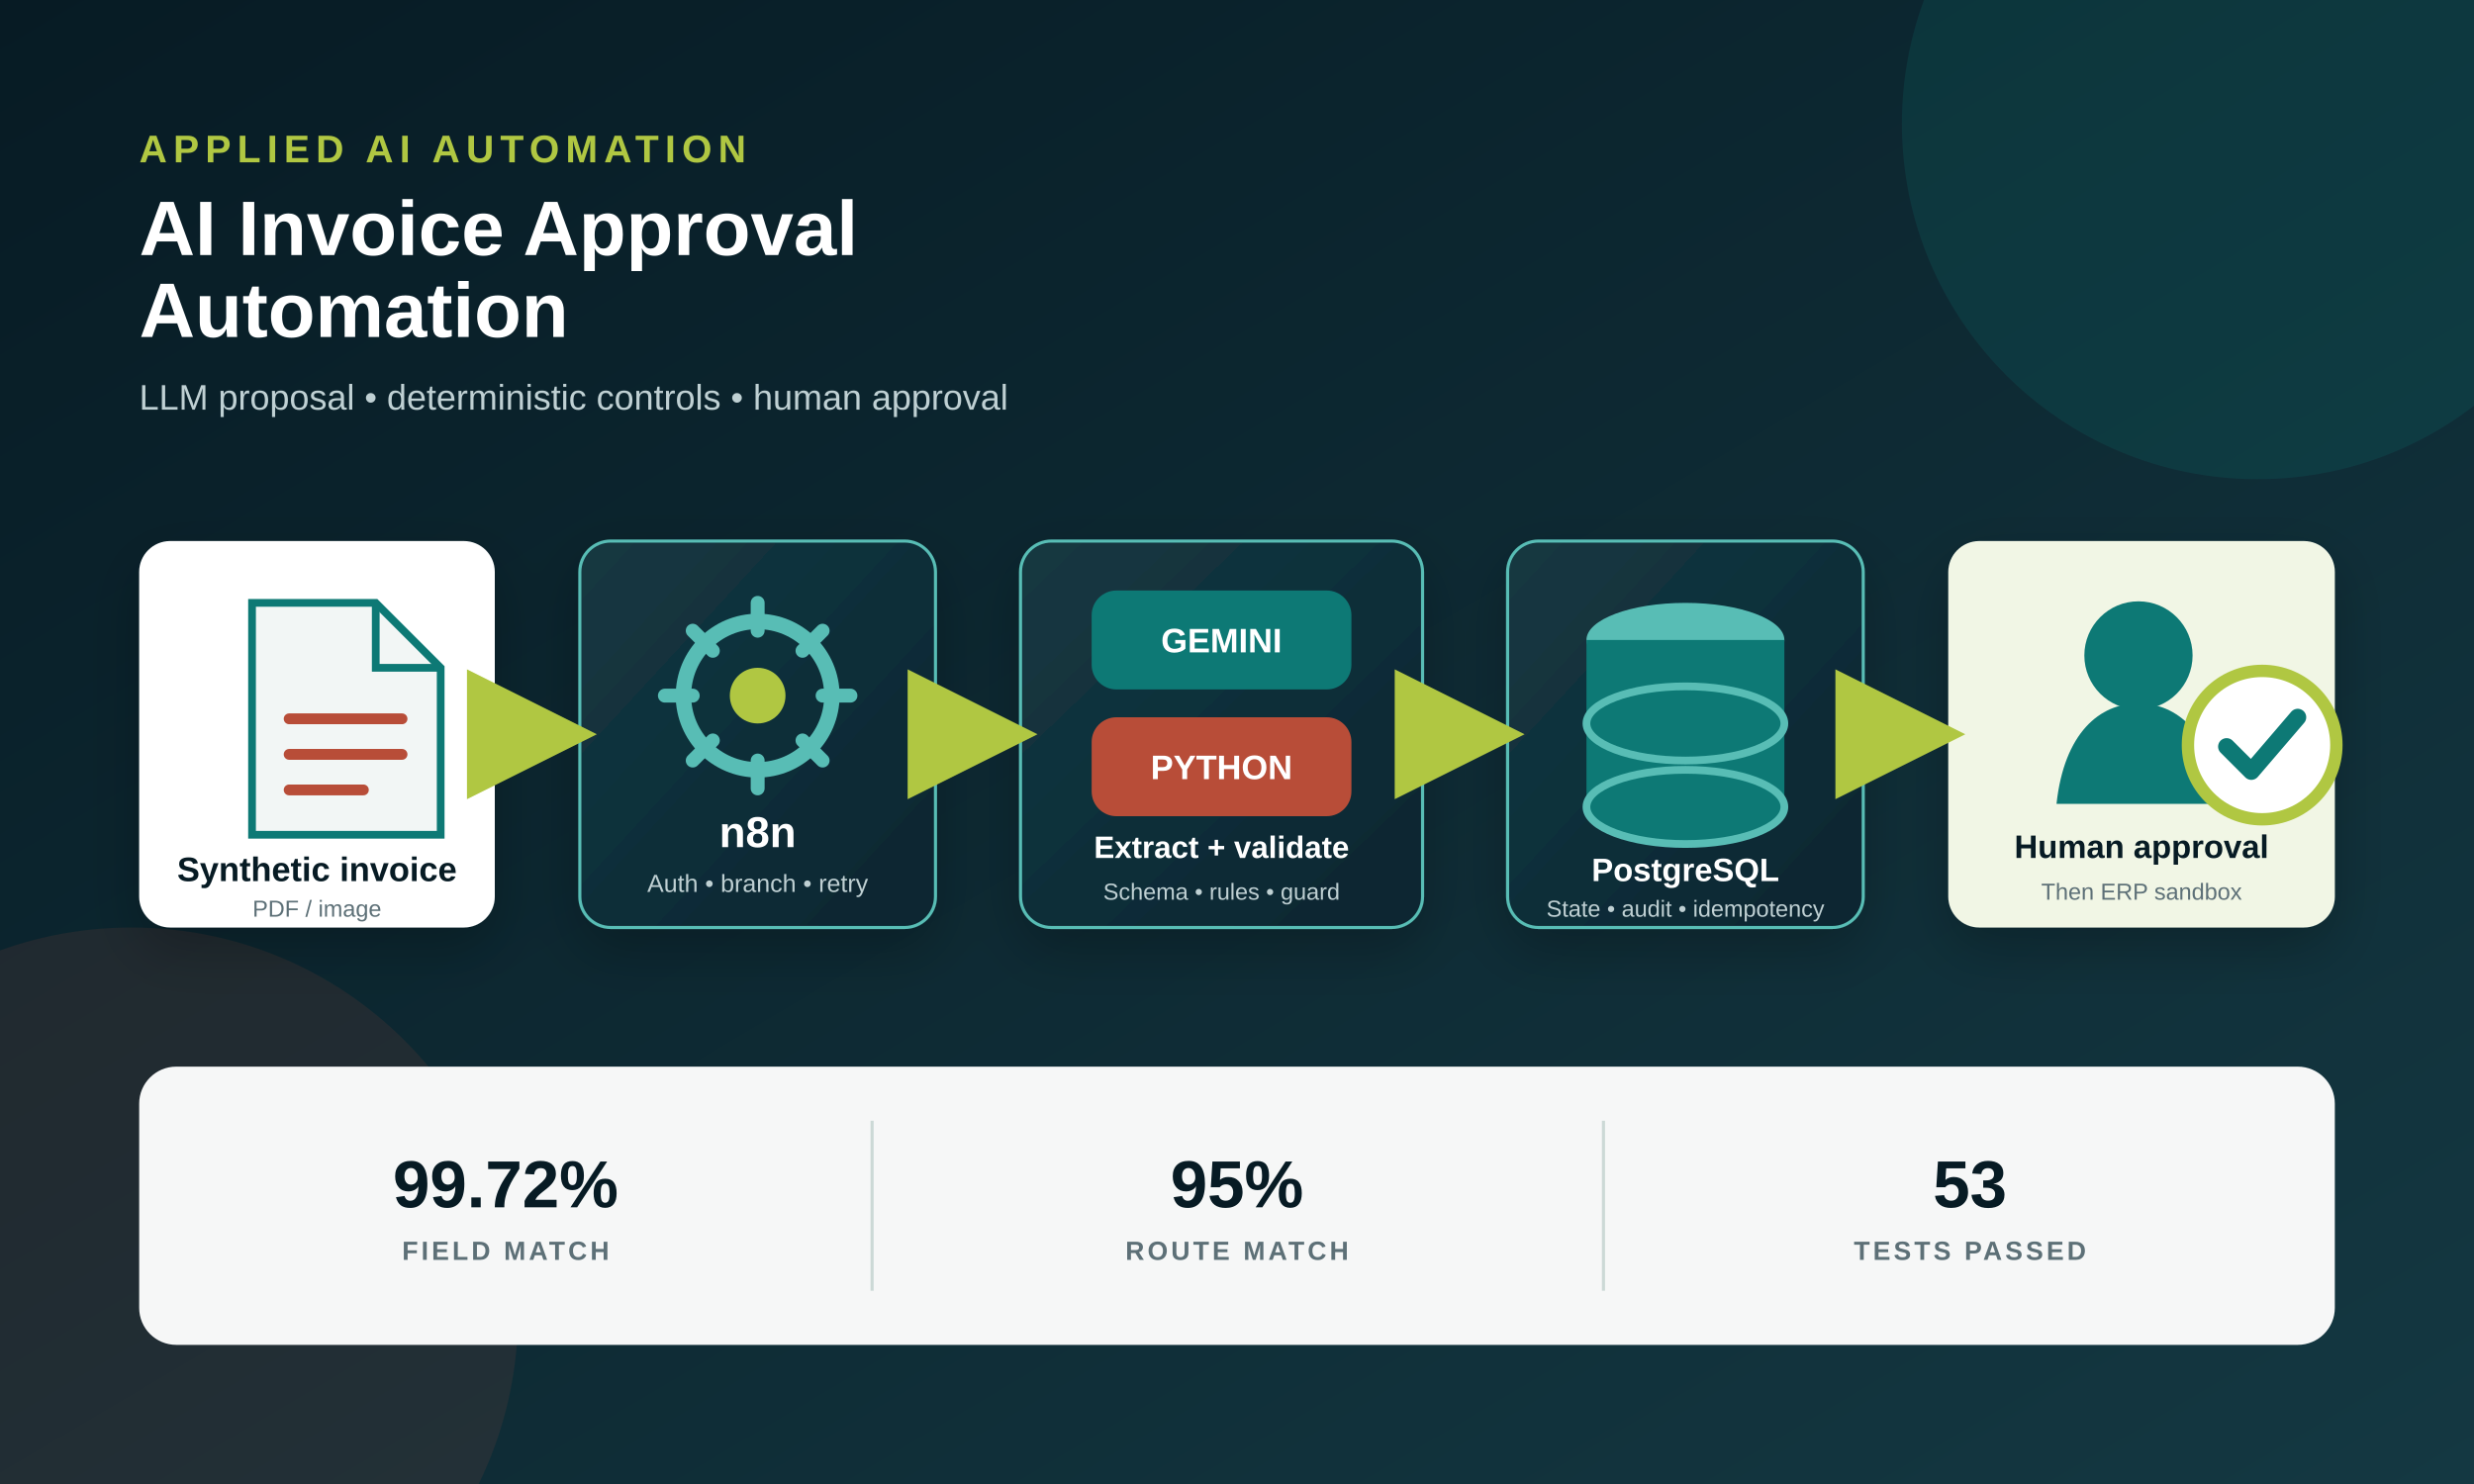
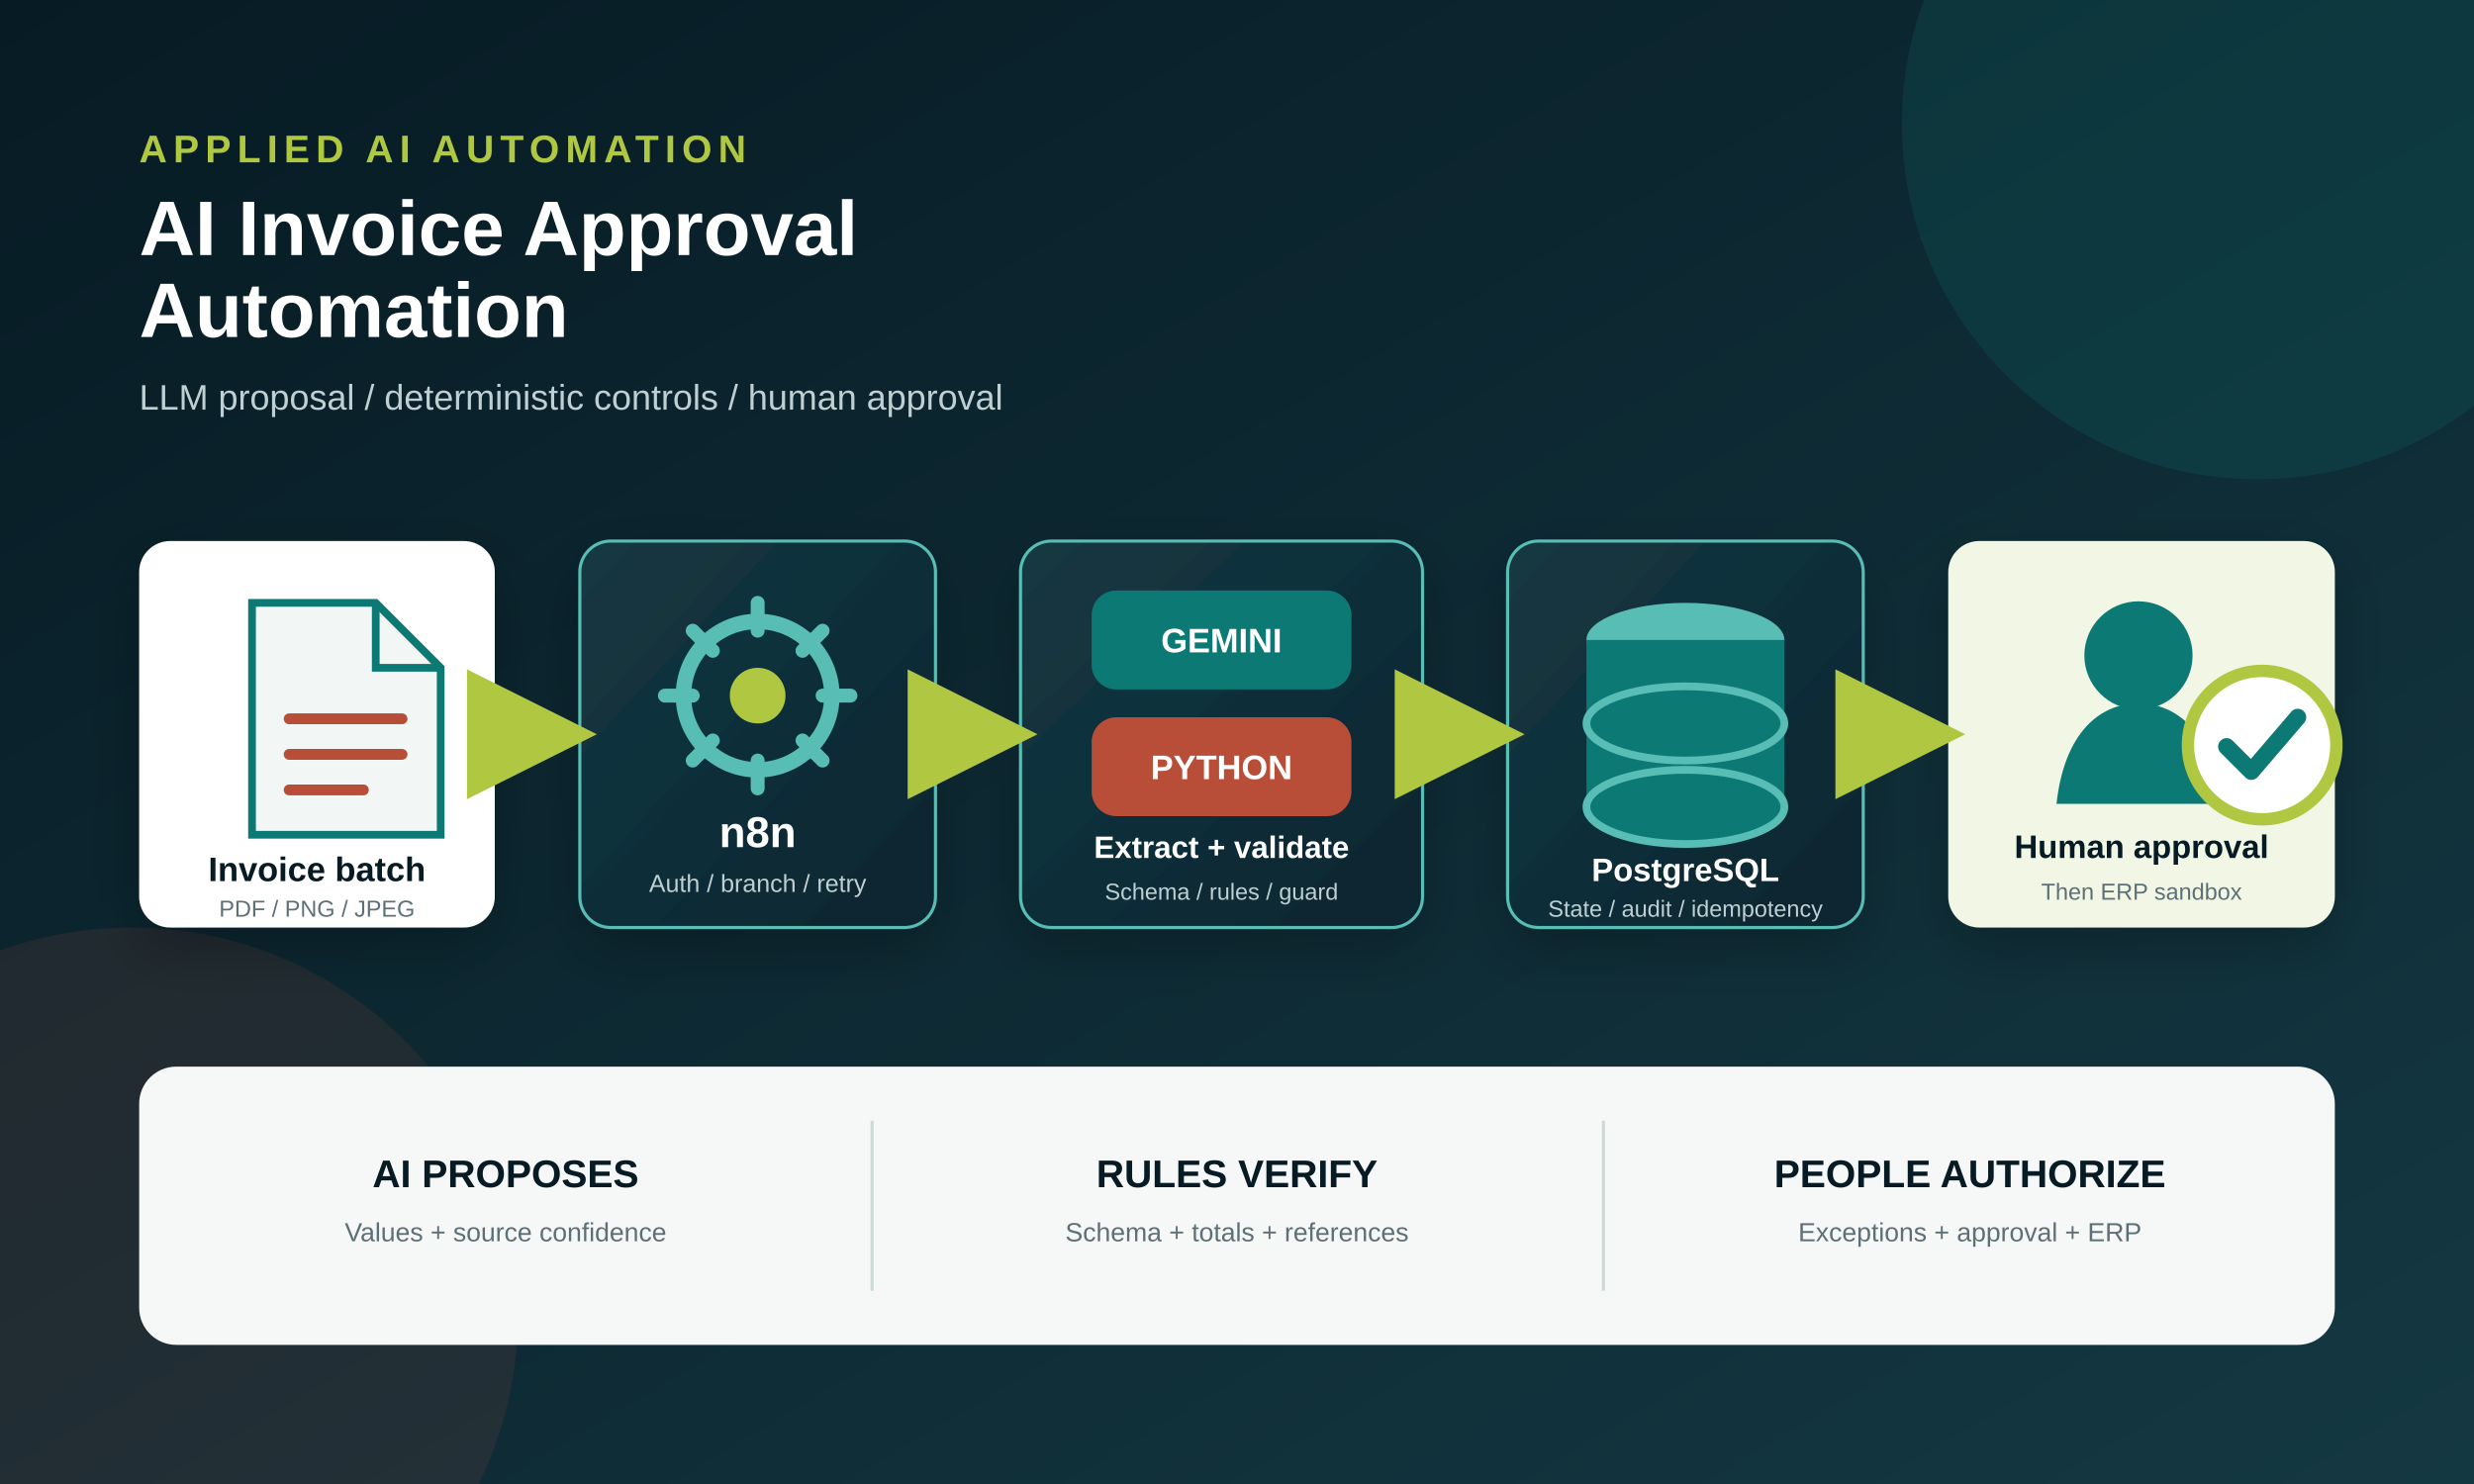
<svg xmlns="http://www.w3.org/2000/svg" width="1600" height="960" viewBox="0 0 1600 960" role="img" aria-labelledby="title desc">
  <defs>
    <linearGradient id="background" x1="0" y1="0" x2="1" y2="1">
      <stop offset="0" stop-color="#071b24" />
      <stop offset="1" stop-color="#143842" />
    </linearGradient>
    <linearGradient id="panel" x1="0" y1="0" x2="1" y2="1">
      <stop offset="0" stop-color="#143842" />
      <stop offset="1" stop-color="#0b2530" />
    </linearGradient>
    <filter id="shadow" x="-20%" y="-20%" width="140%" height="140%">
      <feDropShadow dx="0" dy="14" stdDeviation="18" flood-color="#000000" flood-opacity="0.24" />
    </filter>
    <marker id="arrow" markerWidth="12" markerHeight="12" refX="9" refY="6" orient="auto">
      <path d="M0,0 L12,6 L0,12 Z" fill="#b0c742" />
    </marker>
  </defs>
  <rect width="1600" height="960" fill="url(#background)" />
  <circle cx="1460" cy="80" r="230" fill="#0d7975" opacity="0.18" />
  <circle cx="85" cy="850" r="250" fill="#b84d38" opacity="0.12" />
  <text x="90" y="105" fill="#b0c742" font-family="Segoe UI, Arial, sans-serif" font-size="25" font-weight="700" letter-spacing="4">APPLIED AI AUTOMATION</text>
  <text x="90" y="165" fill="#ffffff" font-family="Segoe UI, Arial, sans-serif" font-size="50" font-weight="750">AI Invoice Approval</text>
  <text x="90" y="218" fill="#ffffff" font-family="Segoe UI, Arial, sans-serif" font-size="50" font-weight="750">Automation</text>
-   <text x="90" y="265" fill="#bfd0d3" font-family="Segoe UI, Arial, sans-serif" font-size="23">LLM proposal • deterministic controls • human approval</text>
+   <text x="90" y="265" fill="#bfd0d3" font-family="Segoe UI, Arial, sans-serif" font-size="23">LLM proposal / deterministic controls / human approval</text>
  <g filter="url(#shadow)">
    <rect x="90" y="350" width="230" height="250" rx="20" fill="#ffffff" />
    <rect x="375" y="350" width="230" height="250" rx="20" fill="url(#panel)" stroke="#58bdb5" stroke-width="2" />
    <rect x="660" y="350" width="260" height="250" rx="20" fill="url(#panel)" stroke="#58bdb5" stroke-width="2" />
    <rect x="975" y="350" width="230" height="250" rx="20" fill="url(#panel)" stroke="#58bdb5" stroke-width="2" />
    <rect x="1260" y="350" width="250" height="250" rx="20" fill="#f1f6e5" />
  </g>
  <path d="M320 475 H365" stroke="#b0c742" stroke-width="7" marker-end="url(#arrow)" />
  <path d="M605 475 H650" stroke="#b0c742" stroke-width="7" marker-end="url(#arrow)" />
  <path d="M920 475 H965" stroke="#b0c742" stroke-width="7" marker-end="url(#arrow)" />
  <path d="M1205 475 H1250" stroke="#b0c742" stroke-width="7" marker-end="url(#arrow)" />
  <g transform="translate(145 390)">
    <path d="M18 0 H98 L140 42 V150 H18 Z" fill="#f2f6f5" stroke="#0d7975" stroke-width="5" />
    <path d="M98 0 V42 H140" fill="none" stroke="#0d7975" stroke-width="5" />
    <path d="M42 75 H115 M42 98 H115 M42 121 H90" stroke="#b84d38" stroke-width="7" stroke-linecap="round" />
  </g>
-   <text x="205" y="570" text-anchor="middle" fill="#071b24" font-family="Segoe UI, Arial, sans-serif" font-size="22" font-weight="750">Synthetic invoice</text>
-   <text x="205" y="593" text-anchor="middle" fill="#5d7077" font-family="Segoe UI, Arial, sans-serif" font-size="15">PDF / image</text>
+   <text x="205" y="570" text-anchor="middle" fill="#071b24" font-family="Segoe UI, Arial, sans-serif" font-size="22" font-weight="750">Invoice batch</text>
+   <text x="205" y="593" text-anchor="middle" fill="#5d7077" font-family="Segoe UI, Arial, sans-serif" font-size="15">PDF / PNG / JPEG</text>
  <g transform="translate(438 390)">
    <circle cx="52" cy="60" r="48" fill="none" stroke="#58bdb5" stroke-width="10" />
    <circle cx="52" cy="60" r="18" fill="#b0c742" />
    <path d="M52 0 V18 M52 102 V120 M-8 60 H10 M94 60 H112 M10 18 L23 31 M81 89 L94 102 M10 102 L23 89 M81 31 L94 18" stroke="#58bdb5" stroke-width="9" stroke-linecap="round" />
  </g>
  <text x="490" y="548" text-anchor="middle" fill="#ffffff" font-family="Segoe UI, Arial, sans-serif" font-size="28" font-weight="750">n8n</text>
-   <text x="490" y="577" text-anchor="middle" fill="#bfd0d3" font-family="Segoe UI, Arial, sans-serif" font-size="16">Auth • branch • retry</text>
+   <text x="490" y="577" text-anchor="middle" fill="#bfd0d3" font-family="Segoe UI, Arial, sans-serif" font-size="16">Auth / branch / retry</text>
  <g transform="translate(706 382)">
    <rect x="0" y="0" width="168" height="64" rx="16" fill="#0d7975" />
    <text x="84" y="40" text-anchor="middle" fill="#ffffff" font-family="Segoe UI, Arial, sans-serif" font-size="22" font-weight="750">GEMINI</text>
    <rect x="0" y="82" width="168" height="64" rx="16" fill="#b84d38" />
    <text x="84" y="122" text-anchor="middle" fill="#ffffff" font-family="Segoe UI, Arial, sans-serif" font-size="22" font-weight="750">PYTHON</text>
  </g>
  <text x="790" y="555" text-anchor="middle" fill="#ffffff" font-family="Segoe UI, Arial, sans-serif" font-size="20" font-weight="750">Extract + validate</text>
-   <text x="790" y="582" text-anchor="middle" fill="#bfd0d3" font-family="Segoe UI, Arial, sans-serif" font-size="15">Schema • rules • guard</text>
+   <text x="790" y="582" text-anchor="middle" fill="#bfd0d3" font-family="Segoe UI, Arial, sans-serif" font-size="15">Schema / rules / guard</text>
  <g transform="translate(1022 390)">
    <ellipse cx="68" cy="24" rx="64" ry="24" fill="#58bdb5" />
    <path d="M4 24 V132 C4 146 33 158 68 158 C103 158 132 146 132 132 V24" fill="#0d7975" />
    <ellipse cx="68" cy="78" rx="64" ry="24" fill="none" stroke="#58bdb5" stroke-width="5" />
    <ellipse cx="68" cy="132" rx="64" ry="24" fill="none" stroke="#58bdb5" stroke-width="5" />
  </g>
  <text x="1090" y="570" text-anchor="middle" fill="#ffffff" font-family="Segoe UI, Arial, sans-serif" font-size="21" font-weight="750">PostgreSQL</text>
-   <text x="1090" y="593" text-anchor="middle" fill="#bfd0d3" font-family="Segoe UI, Arial, sans-serif" font-size="15">State • audit • idempotency</text>
+   <text x="1090" y="593" text-anchor="middle" fill="#bfd0d3" font-family="Segoe UI, Arial, sans-serif" font-size="15">State / audit / idempotency</text>
  <g transform="translate(1305 382)">
    <circle cx="78" cy="42" r="35" fill="#0d7975" />
    <path d="M25 138 C30 92 53 73 78 73 C103 73 126 92 131 138" fill="#0d7975" />
    <circle cx="158" cy="100" r="48" fill="#ffffff" stroke="#b0c742" stroke-width="8" />
    <path d="M135 101 L151 117 L181 82" fill="none" stroke="#0d7975" stroke-width="11" stroke-linecap="round" stroke-linejoin="round" />
  </g>
  <text x="1385" y="555" text-anchor="middle" fill="#071b24" font-family="Segoe UI, Arial, sans-serif" font-size="21" font-weight="750">Human approval</text>
  <text x="1385" y="582" text-anchor="middle" fill="#5d7077" font-family="Segoe UI, Arial, sans-serif" font-size="15">Then ERP sandbox</text>
  <g transform="translate(90 690)">
    <rect width="1420" height="180" rx="24" fill="#ffffff" opacity="0.96" />
    <line x1="474" y1="35" x2="474" y2="145" stroke="#ccd9d6" stroke-width="2" />
    <line x1="947" y1="35" x2="947" y2="145" stroke="#ccd9d6" stroke-width="2" />
-     <text x="237" y="91" text-anchor="middle" fill="#071b24" font-family="Segoe UI, Arial, sans-serif" font-size="43" font-weight="800">99.72%</text>
-     <text x="237" y="125" text-anchor="middle" fill="#5d7077" font-family="Segoe UI, Arial, sans-serif" font-size="17" font-weight="700" letter-spacing="2">FIELD MATCH</text>
-     <text x="710" y="91" text-anchor="middle" fill="#071b24" font-family="Segoe UI, Arial, sans-serif" font-size="43" font-weight="800">95%</text>
-     <text x="710" y="125" text-anchor="middle" fill="#5d7077" font-family="Segoe UI, Arial, sans-serif" font-size="17" font-weight="700" letter-spacing="2">ROUTE MATCH</text>
-     <text x="1184" y="91" text-anchor="middle" fill="#071b24" font-family="Segoe UI, Arial, sans-serif" font-size="43" font-weight="800">53</text>
-     <text x="1184" y="125" text-anchor="middle" fill="#5d7077" font-family="Segoe UI, Arial, sans-serif" font-size="17" font-weight="700" letter-spacing="2">TESTS PASSED</text>
+     <text x="237" y="78" text-anchor="middle" fill="#071b24" font-family="Segoe UI, Arial, sans-serif" font-size="25" font-weight="800">AI PROPOSES</text>
+     <text x="237" y="113" text-anchor="middle" fill="#5d7077" font-family="Segoe UI, Arial, sans-serif" font-size="17">Values + source confidence</text>
+     <text x="710" y="78" text-anchor="middle" fill="#071b24" font-family="Segoe UI, Arial, sans-serif" font-size="25" font-weight="800">RULES VERIFY</text>
+     <text x="710" y="113" text-anchor="middle" fill="#5d7077" font-family="Segoe UI, Arial, sans-serif" font-size="17">Schema + totals + references</text>
+     <text x="1184" y="78" text-anchor="middle" fill="#071b24" font-family="Segoe UI, Arial, sans-serif" font-size="25" font-weight="800">PEOPLE AUTHORIZE</text>
+     <text x="1184" y="113" text-anchor="middle" fill="#5d7077" font-family="Segoe UI, Arial, sans-serif" font-size="17">Exceptions + approval + ERP</text>
  </g>
</svg>
